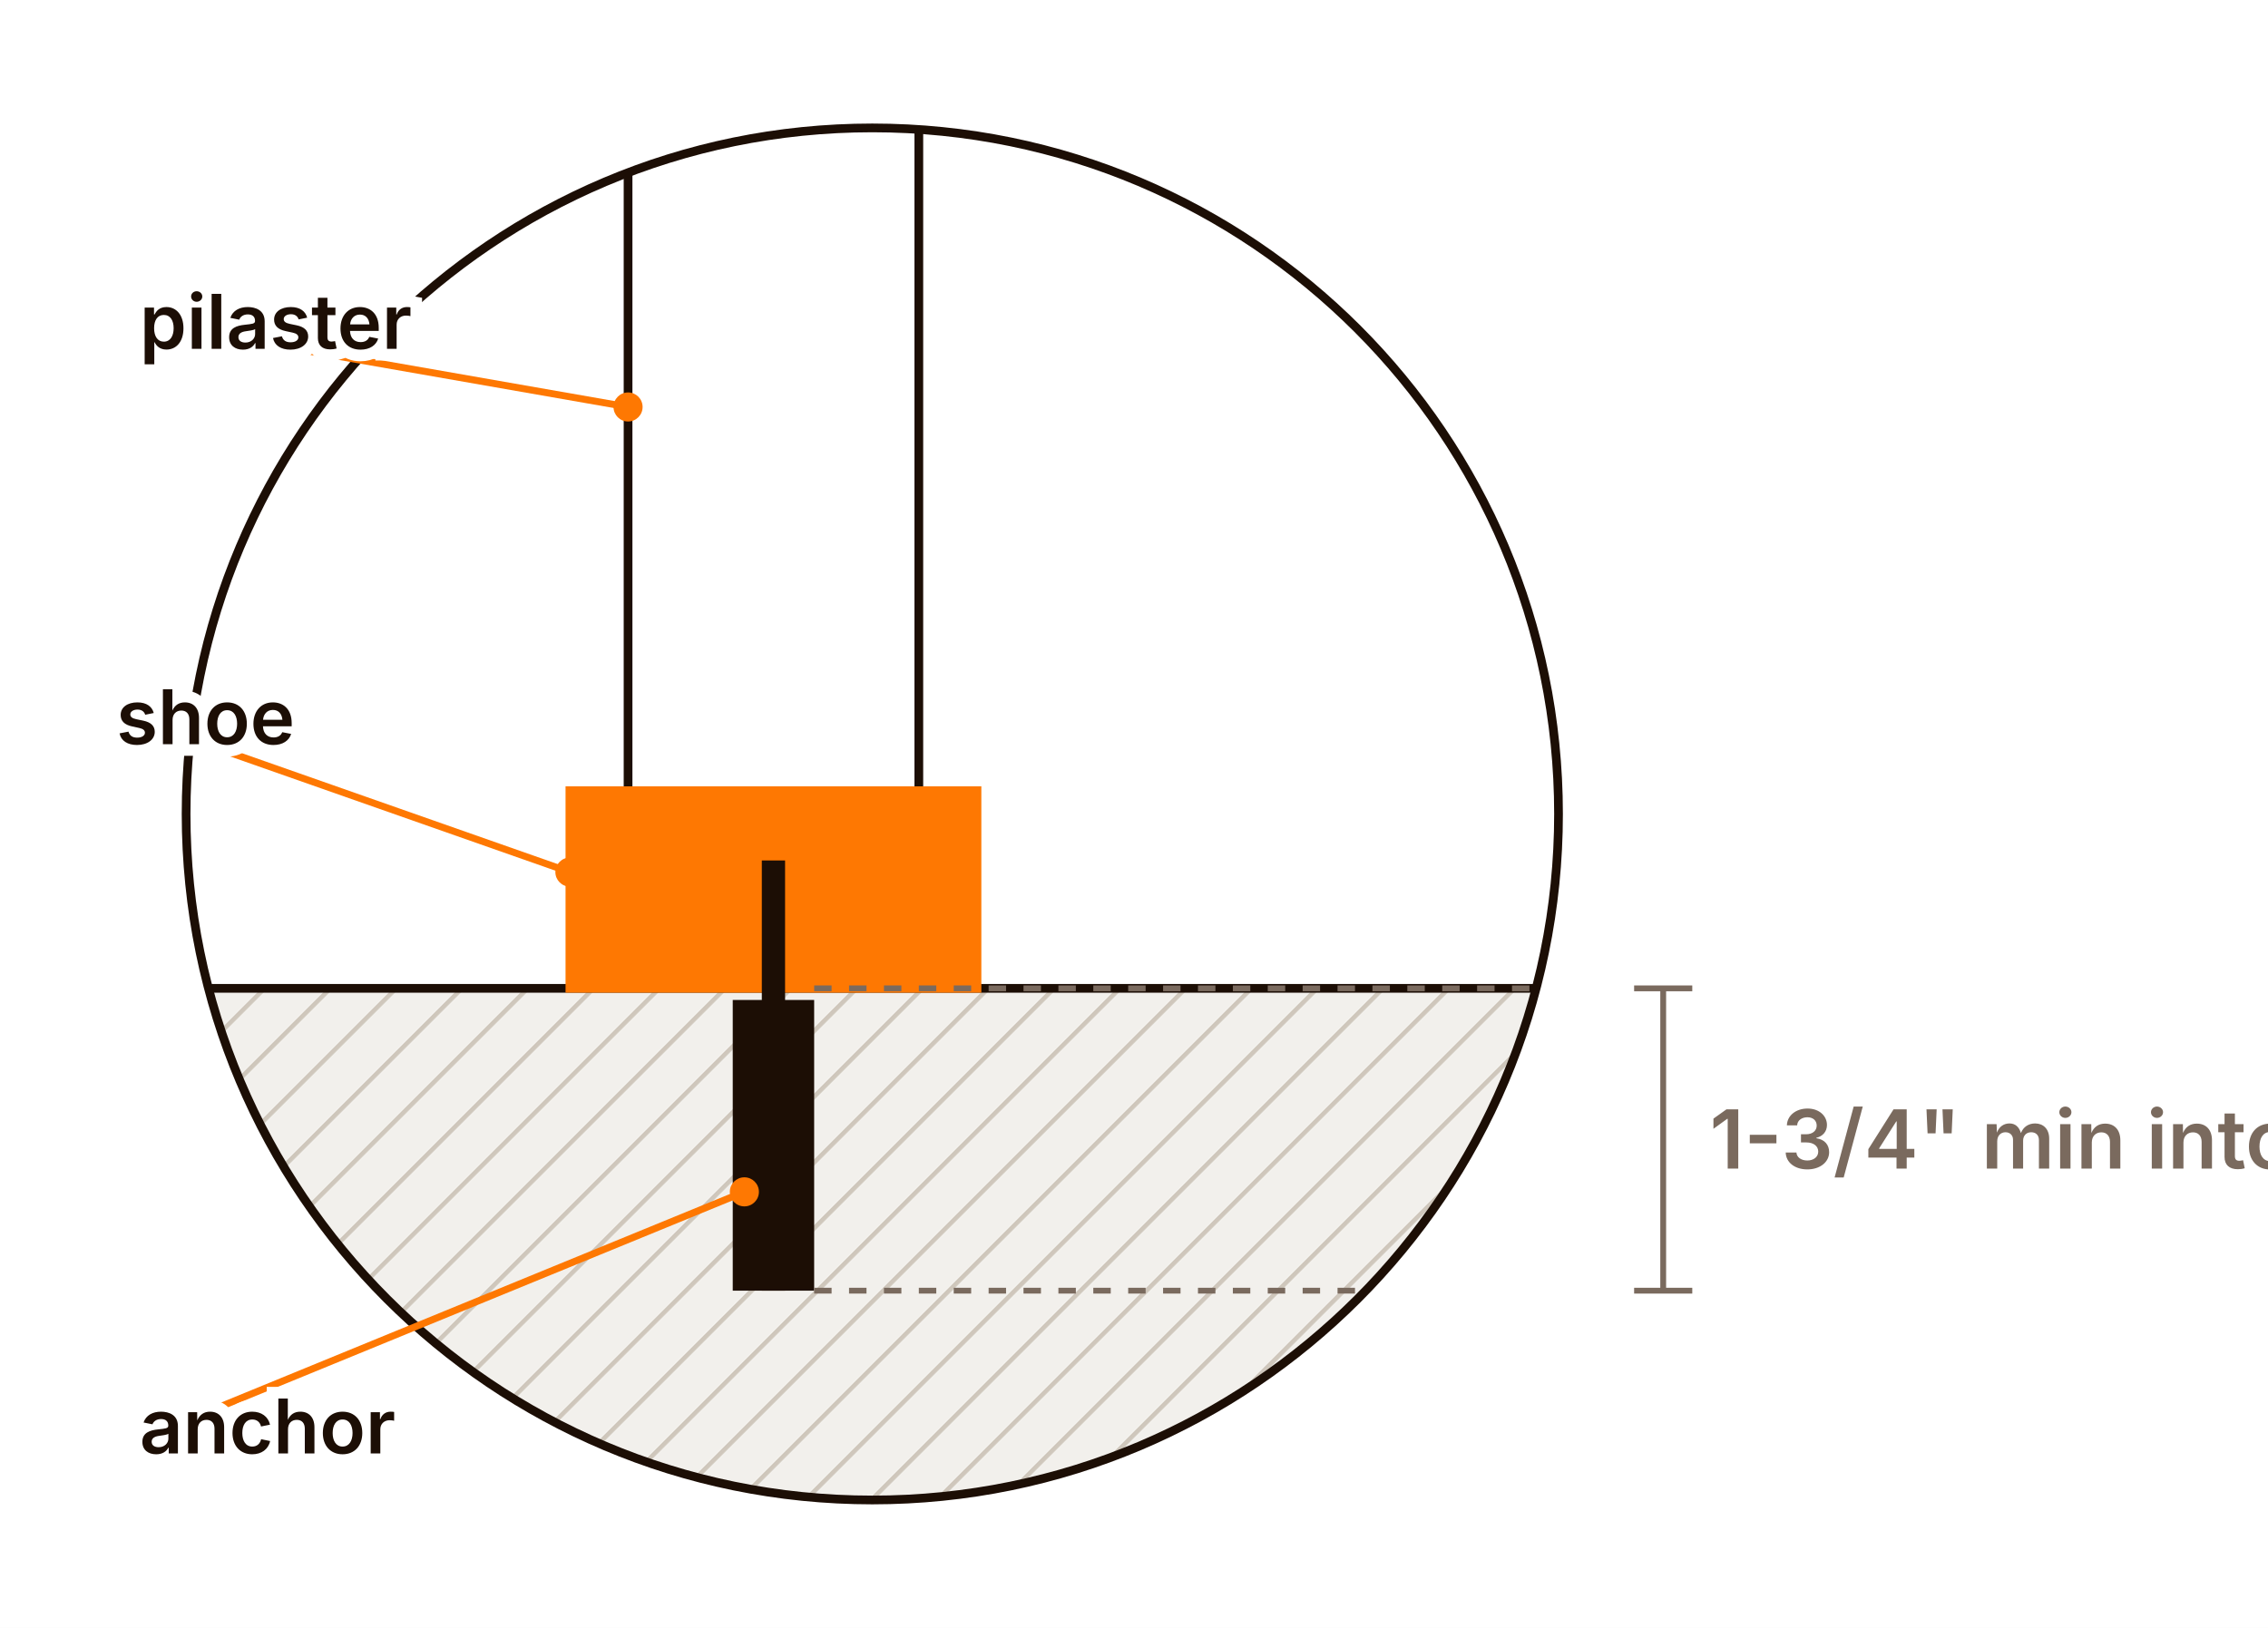
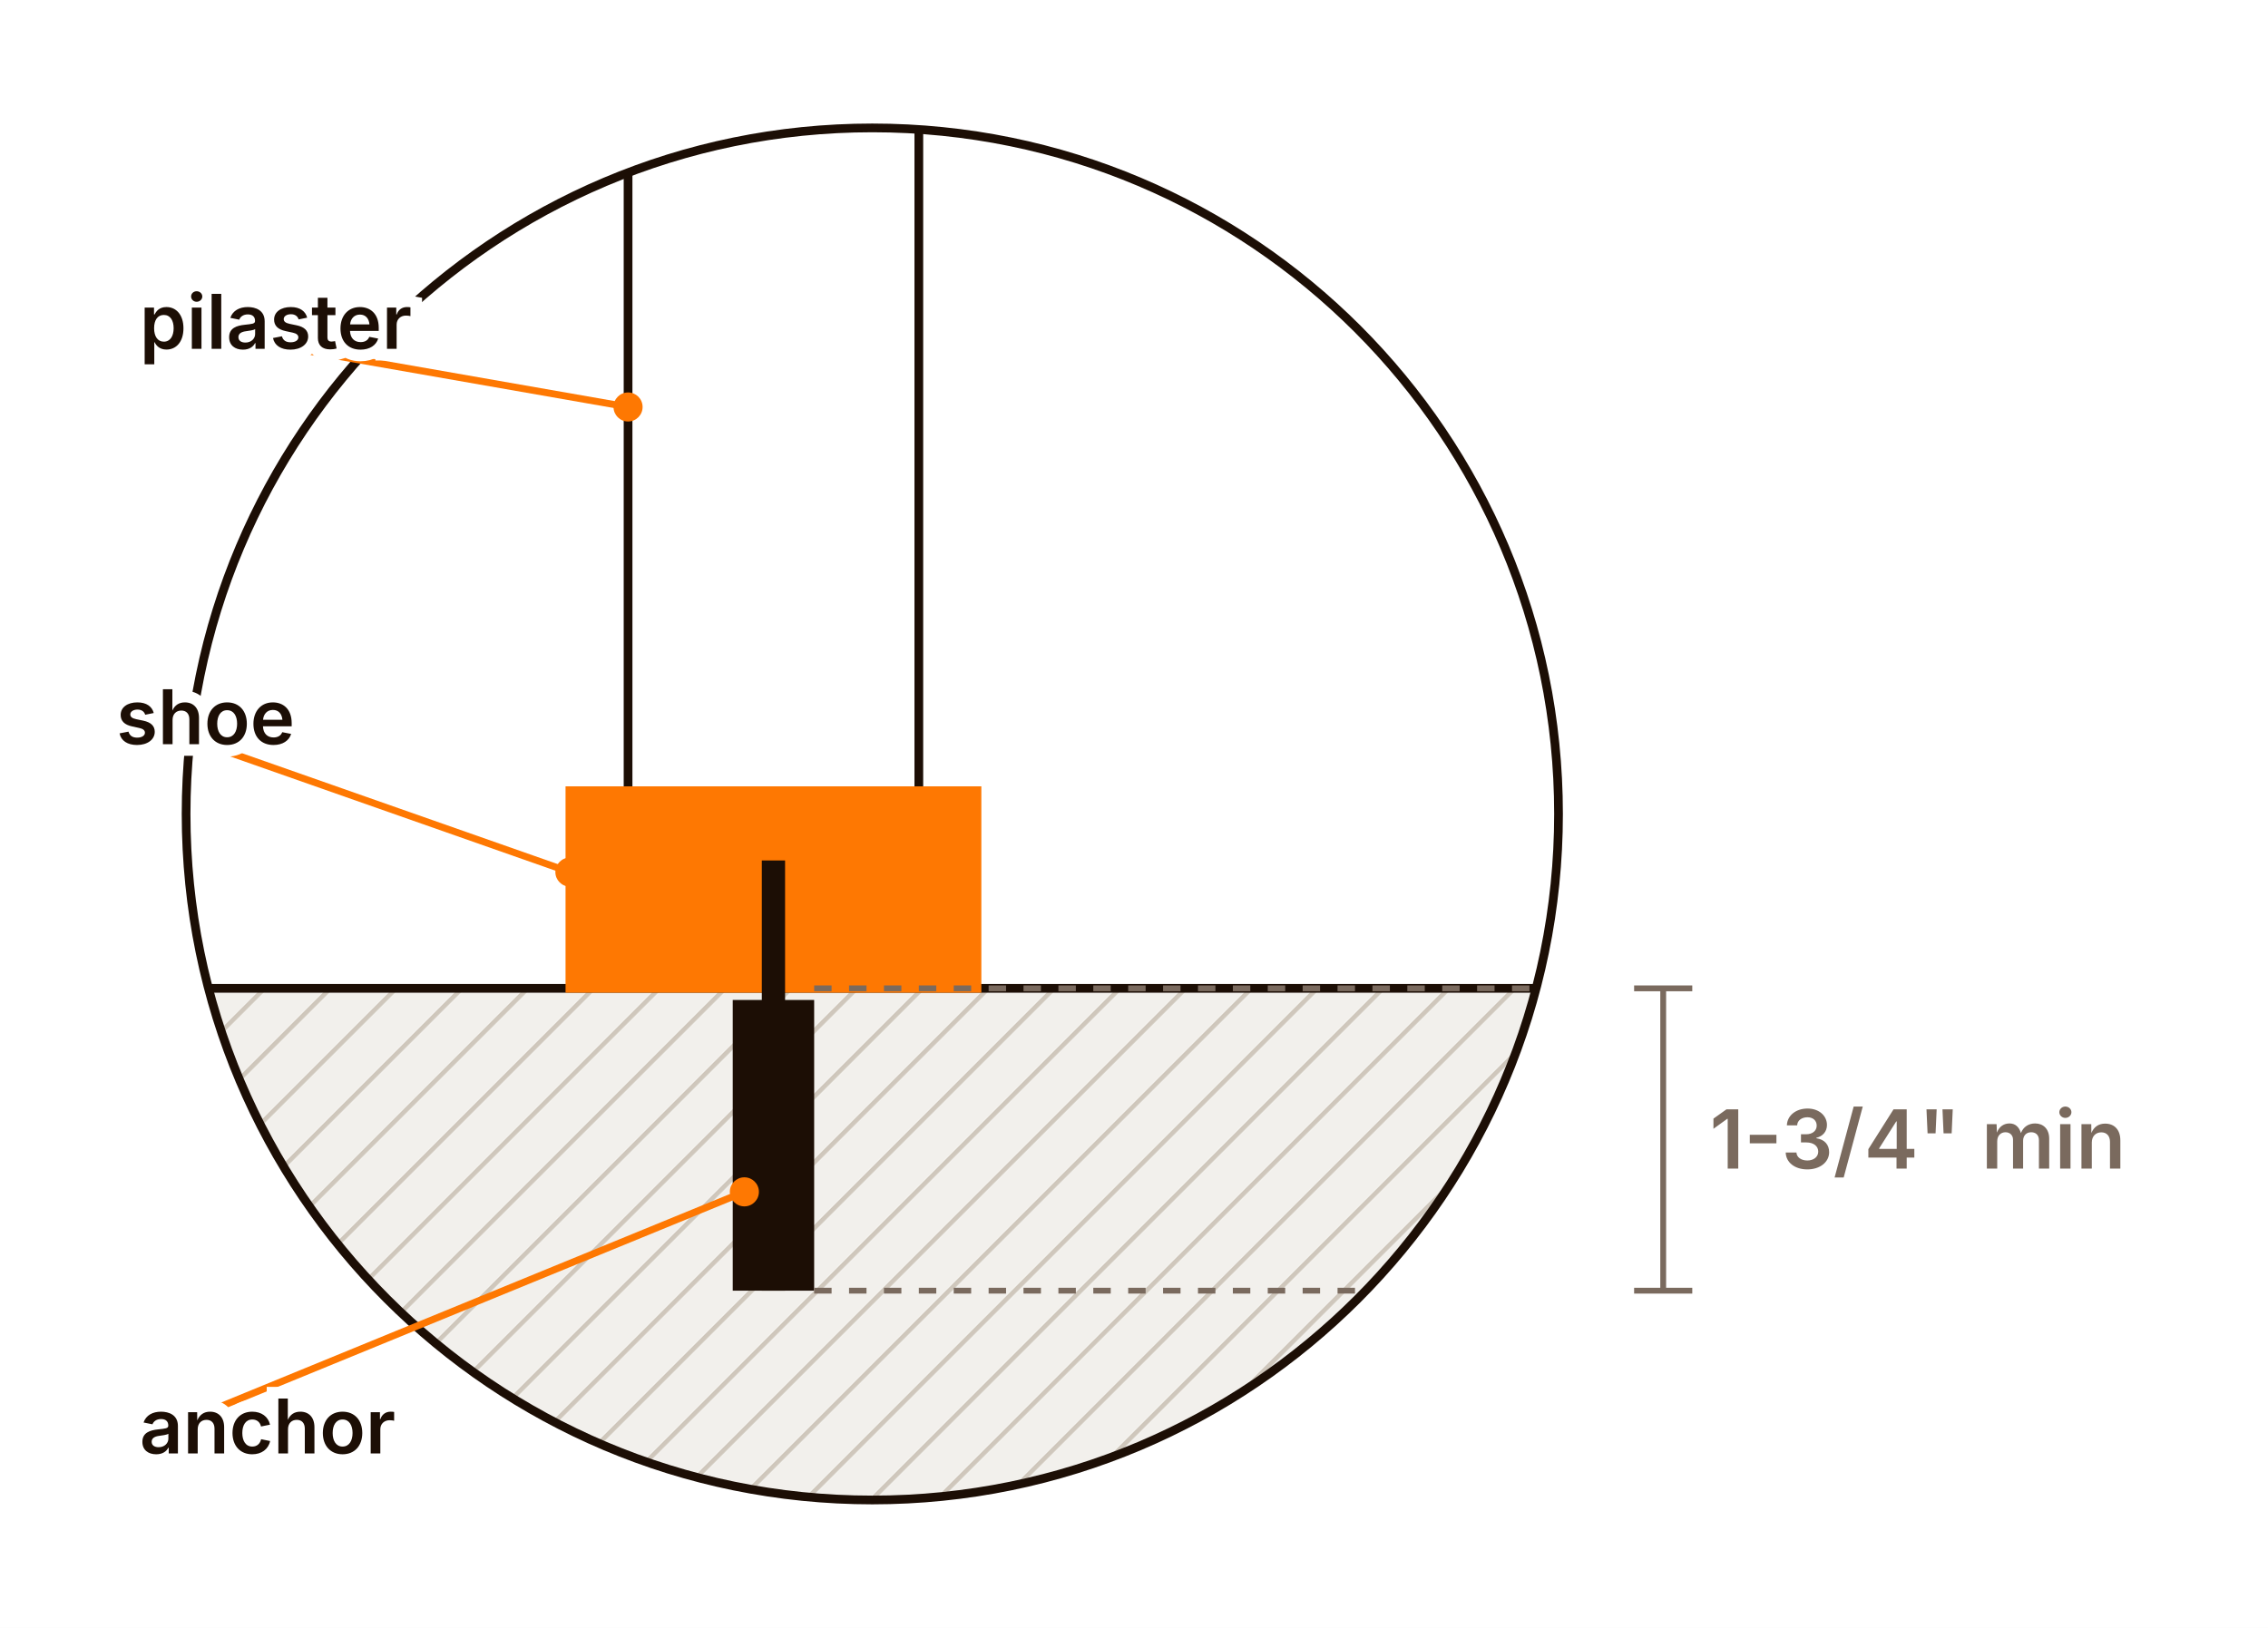
<svg xmlns="http://www.w3.org/2000/svg" viewBox="0 0 390 280" width="390" height="280" role="img" aria-labelledby="t-mounting-overhead-braced-detail-anchor-ob d-mounting-overhead-braced-detail-anchor-ob" font-family="Inter, ui-sans-serif, system-ui, sans-serif">
  <defs>
    <pattern id="hatch-mounting-overhead-braced-detail-anchor-ob" width="8" height="8" patternUnits="userSpaceOnUse" patternTransform="rotate(45)">
      <rect width="8" height="8" fill="#f2f0ec" />
      <line x1="0" y1="0" x2="0" y2="8" stroke="#cfc7bc" stroke-width="1.5" />
    </pattern>
    <marker id="tick-mounting-overhead-braced-detail-anchor-ob" viewBox="0 0 10 10" refX="5" refY="5" markerWidth="8" markerHeight="8" orient="auto">
      <path d="M2 8 L8 2" stroke="#7a6a5e" stroke-width="1.5" />
    </marker>
  </defs>
  <rect width="390" height="280" fill="#ffffff" />
  <clipPath id="c-mounting-overhead-braced-detail-anchor-ob">
    <circle cx="150" cy="140" r="118" />
  </clipPath>
  <g clip-path="url(#c-mounting-overhead-braced-detail-anchor-ob)">
    <rect x="0" y="170" width="390" height="120" fill="url(#hatch-mounting-overhead-braced-detail-anchor-ob)" stroke="none" stroke-width="1.5" />
    <line x1="0" y1="170" x2="390" y2="170" stroke="#1c0e05" stroke-width="1.5" />
    <rect x="108" y="20" width="50" height="128" fill="#ffffff" stroke="#1c0e05" stroke-width="1.5" />
    <rect x="98" y="136" width="70" height="34" fill="#fe7802" stroke="#fe7802" stroke-width="1.5" />
    <line x1="133" y1="148" x2="133" y2="222" stroke="#1c0e05" stroke-width="4" />
    <rect x="126" y="172" width="14" height="50" fill="#1c0e05" stroke="none" stroke-width="1.5" />
  </g>
  <line x1="286" y1="170" x2="286" y2="222" stroke="#7a6a5e" stroke-width="1" />
  <line x1="281" y1="170" x2="291" y2="170" stroke="#7a6a5e" stroke-width="1" />
  <line x1="281" y1="222" x2="291" y2="222" stroke="#7a6a5e" stroke-width="1" />
-   <text x="294" y="201" font-size="14" font-weight="600" fill="#7a6a5e" text-anchor="start">1-3/4" min into</text>
+   <text x="294" y="201" font-size="14" font-weight="600" fill="#7a6a5e" text-anchor="start">1-3/4" min</text>
  <g clip-path="url(#c-mounting-overhead-braced-detail-anchor-ob)">
    <line x1="140" y1="170" x2="286" y2="170" stroke="#7a6a5e" stroke-width="1" stroke-dasharray="3 3" />
    <line x1="140" y1="222" x2="286" y2="222" stroke="#7a6a5e" stroke-width="1" stroke-dasharray="3 3" />
  </g>
  <circle cx="150" cy="140" r="118" fill="none" stroke="#1c0e05" stroke-width="1.5" />
  <line x1="28" y1="56" x2="108" y2="70" stroke="#fe7802" stroke-width="1.2" />
  <circle cx="108" cy="70" r="2.5" fill="#fe7802" />
  <text x="24" y="60" font-size="13" font-weight="600" fill="#1c0e05" text-anchor="start" paint-order="stroke" stroke="#fff" stroke-width="4">pilaster</text>
  <line x1="24" y1="124" x2="98" y2="150" stroke="#fe7802" stroke-width="1.2" />
  <circle cx="98" cy="150" r="2.5" fill="#fe7802" />
  <text x="20" y="128" font-size="13" font-weight="600" fill="#1c0e05" text-anchor="start" paint-order="stroke" stroke="#fff" stroke-width="4">shoe</text>
  <line x1="28" y1="246" x2="128" y2="205" stroke="#fe7802" stroke-width="1.2" />
  <circle cx="128" cy="205" r="2.5" fill="#fe7802" />
  <text x="24" y="250" font-size="13" font-weight="600" fill="#1c0e05" text-anchor="start" paint-order="stroke" stroke="#fff" stroke-width="4">anchor</text>
</svg>
